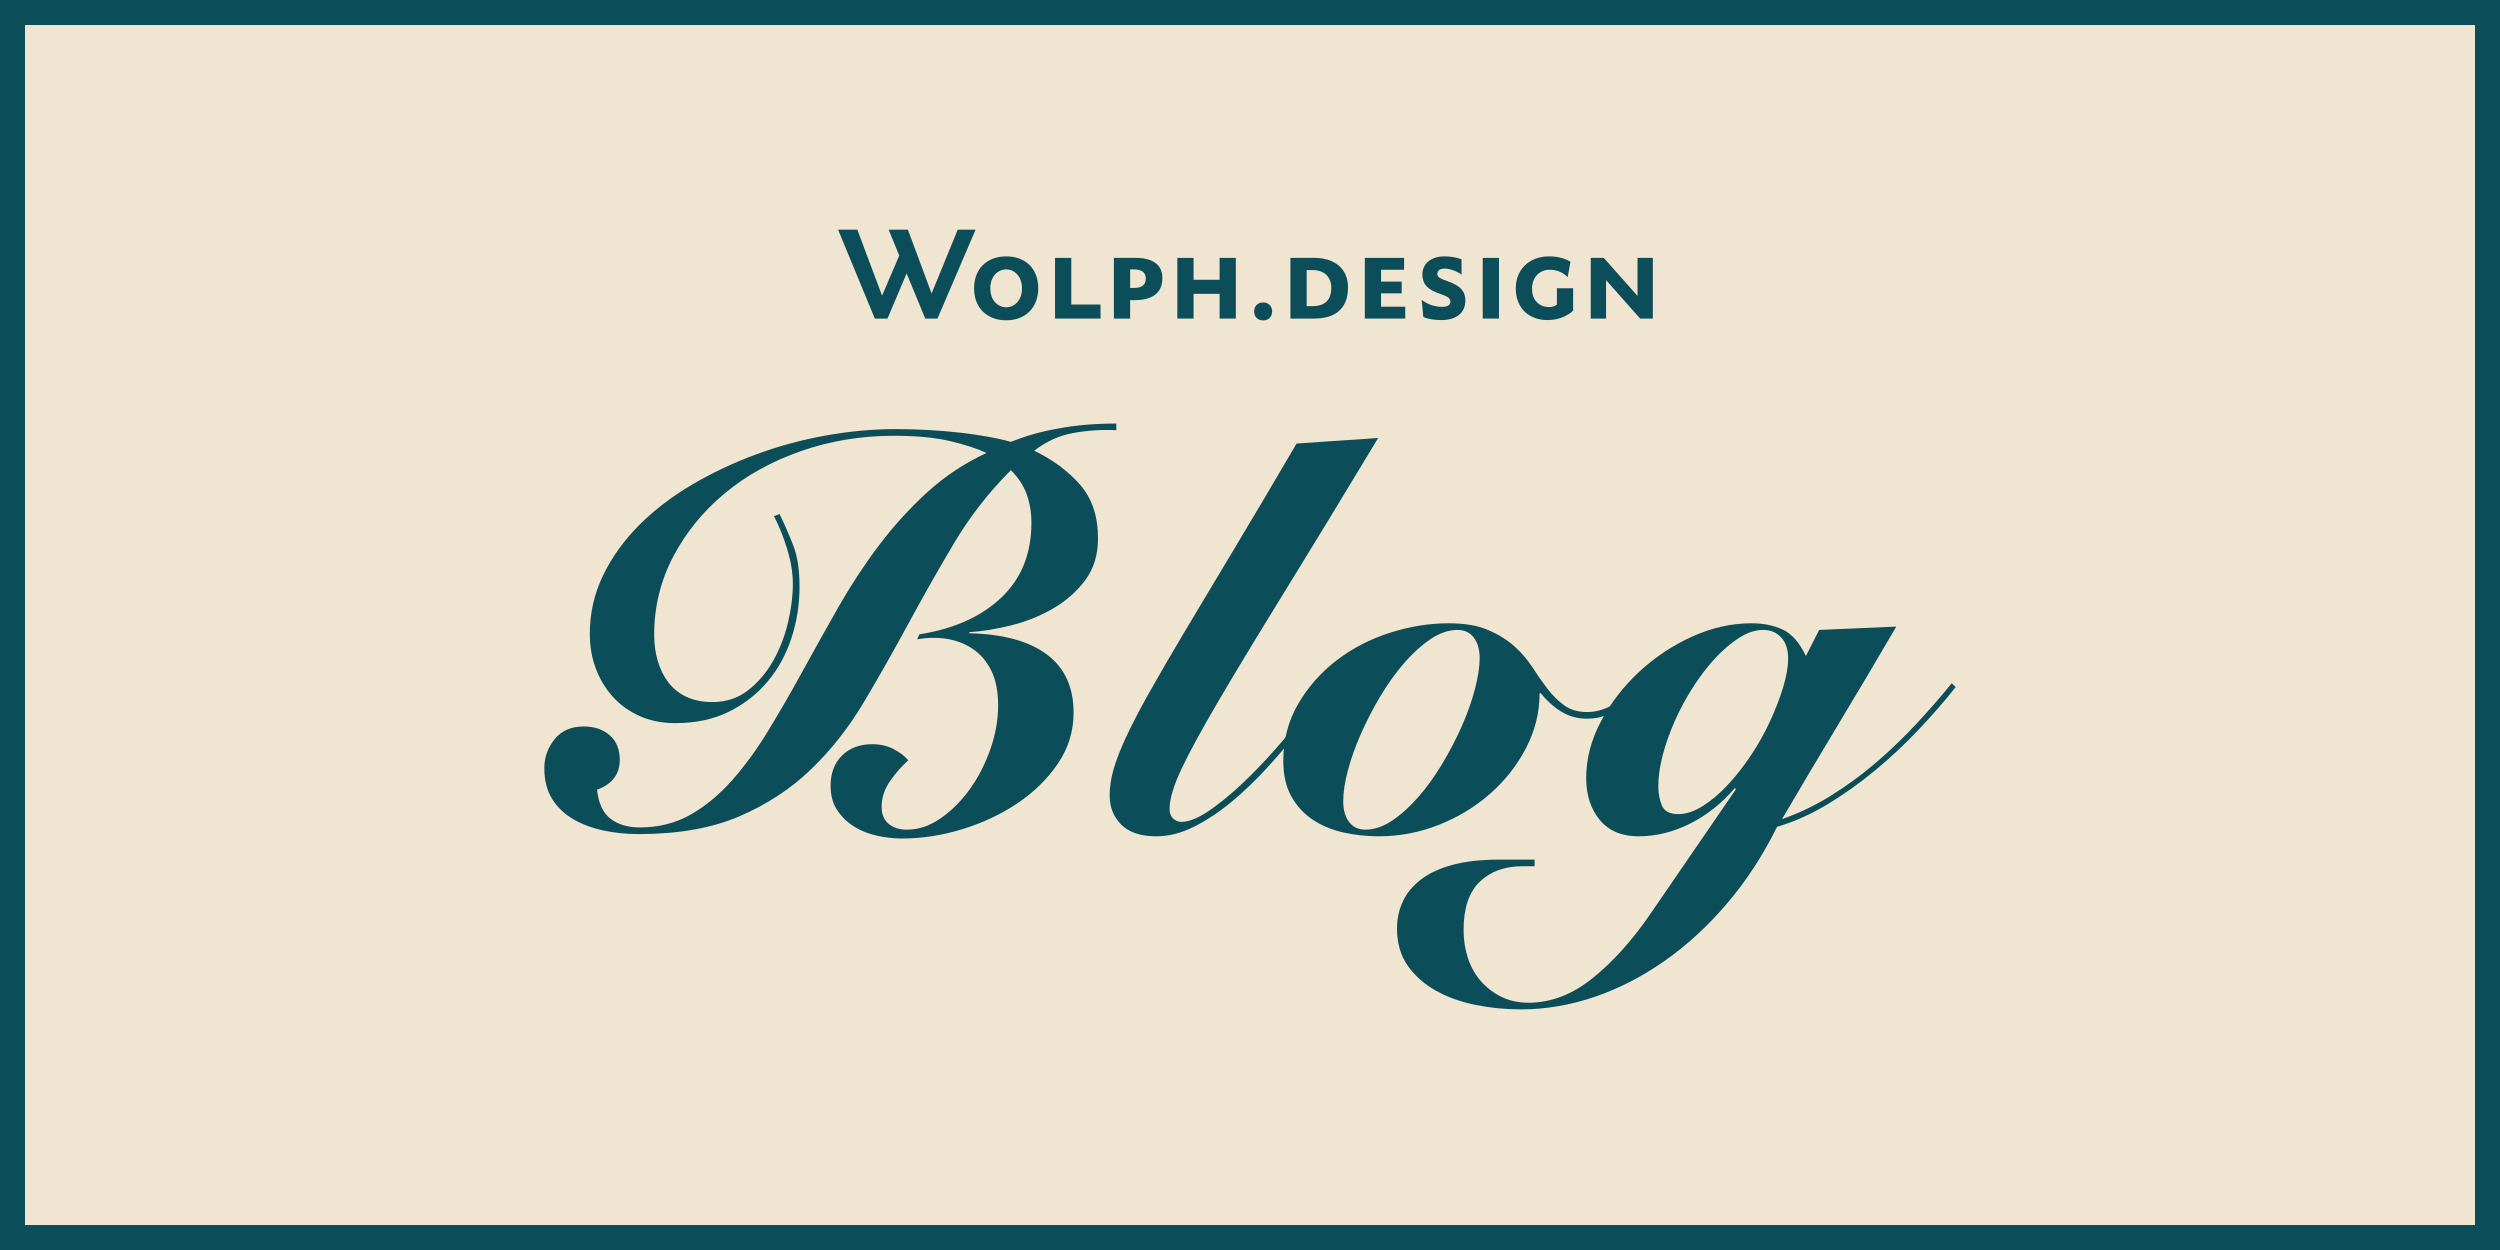
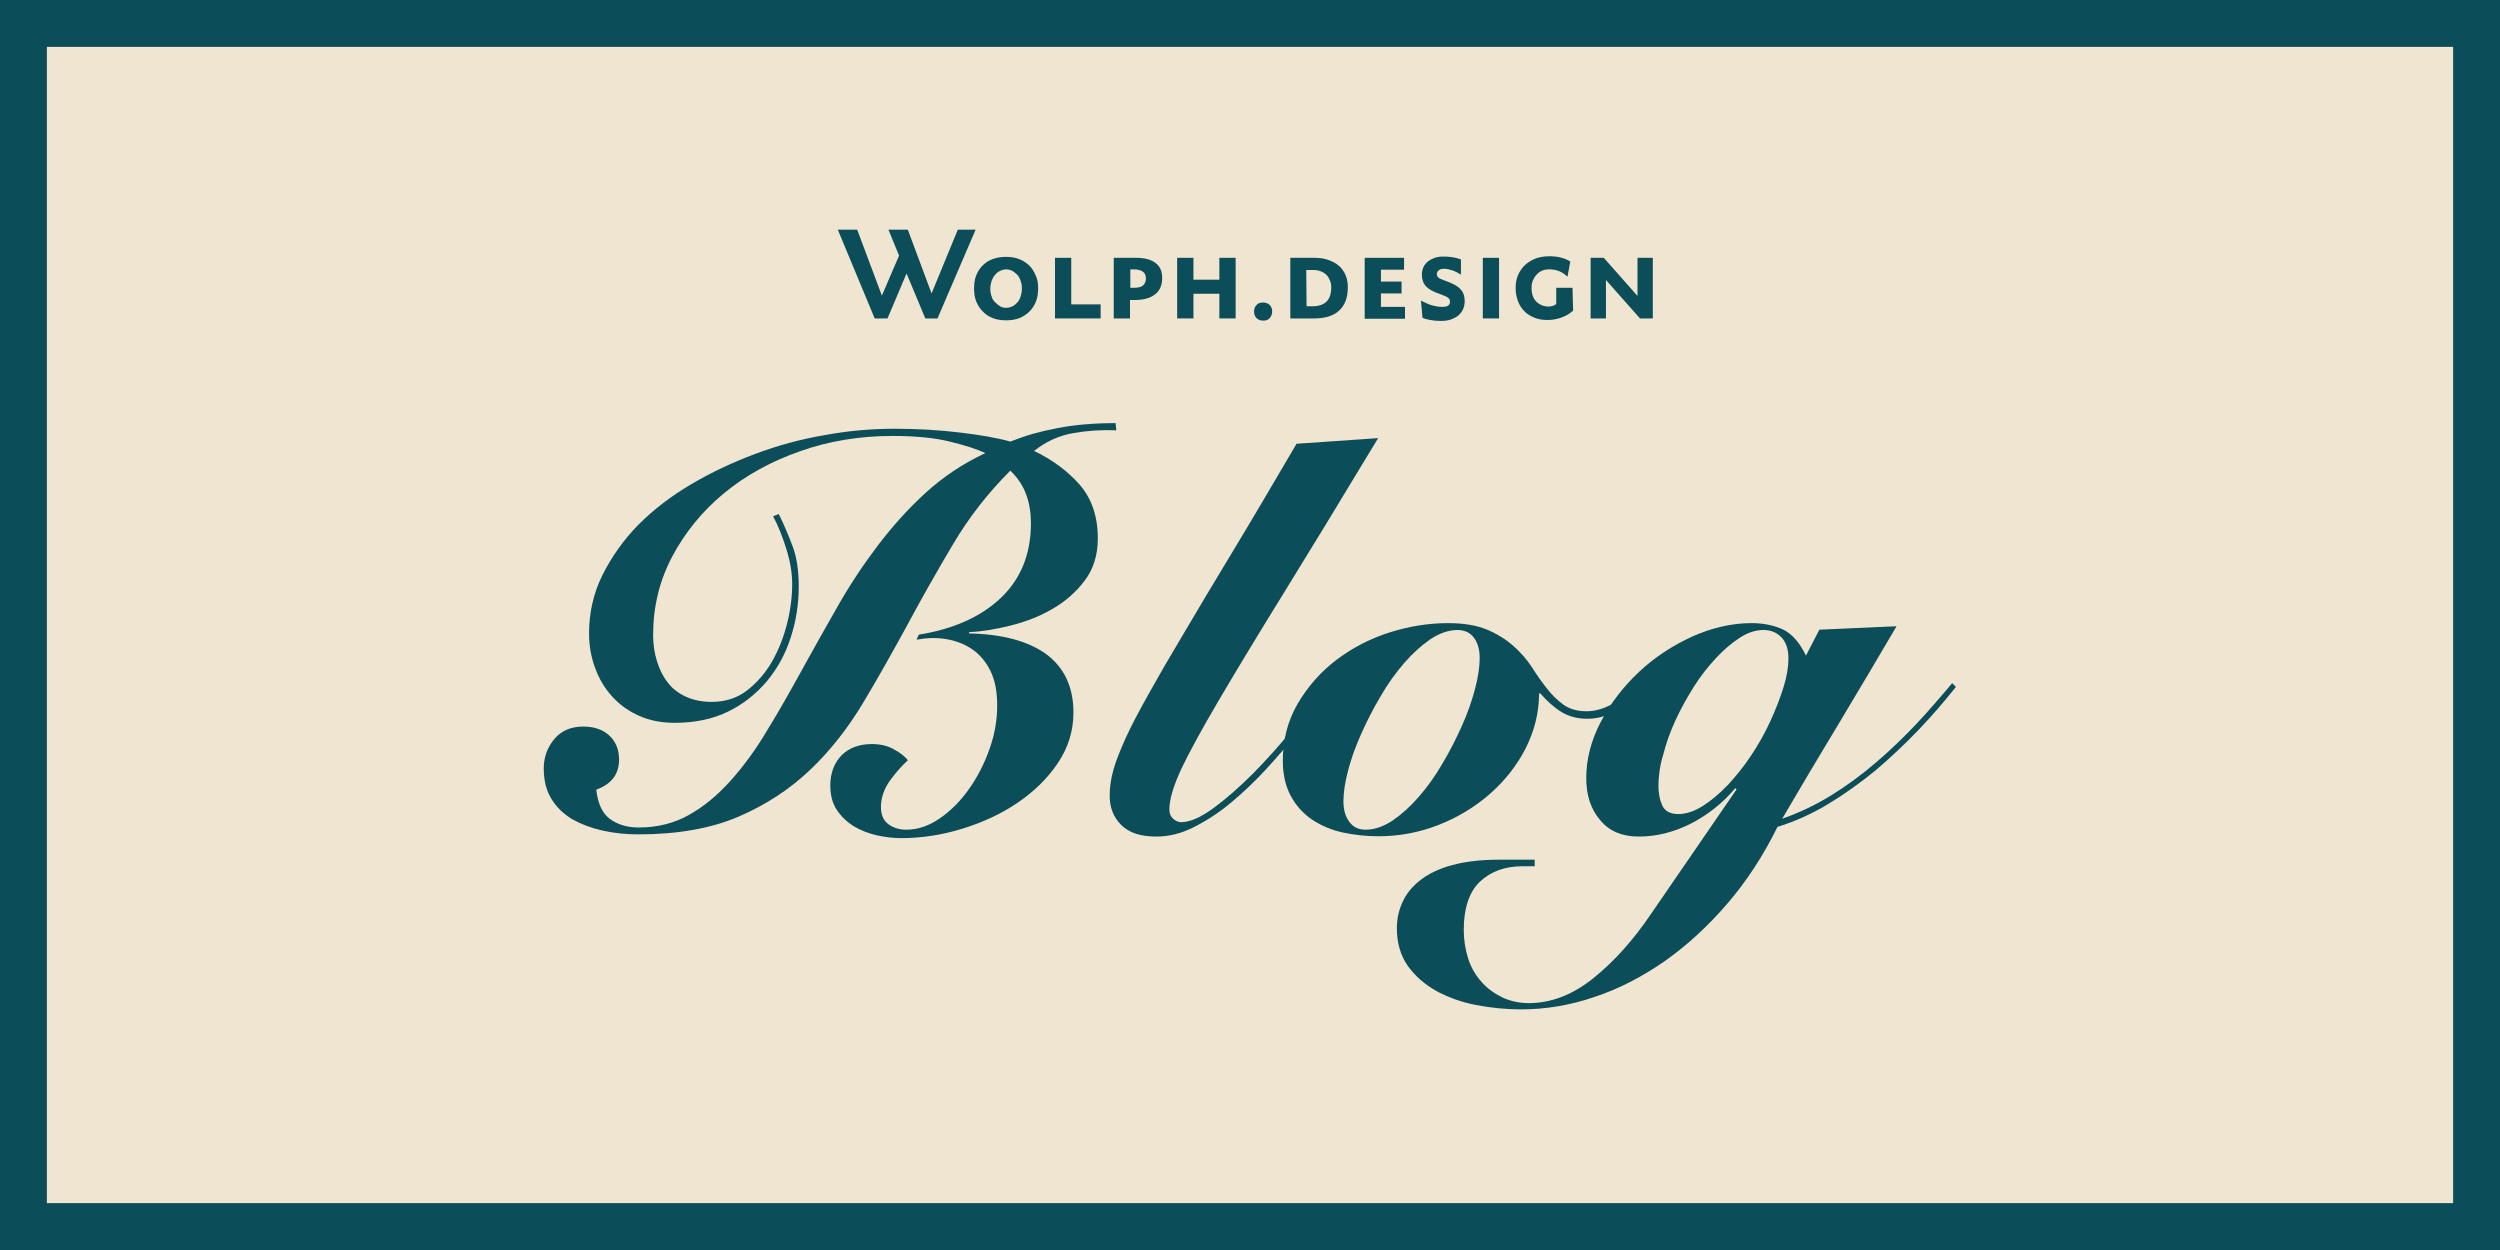
- <svg xmlns="http://www.w3.org/2000/svg" version="1.1" id="レイヤー_1" x="0px" y="0px" viewBox="0 0 800 400" enable-background="new 0 0 800 400" xml:space="preserve">
-   <rect fill="#F0E5D1" width="800" height="400" />
+ <svg xmlns="http://www.w3.org/2000/svg" version="1.1" id="レイヤー_1" x="0px" y="0px" viewBox="0 0 800 400" style="enable-background:new 0 0 800 400;" xml:space="preserve">
+   <style type="text/css">
+ 	.st0{fill:#F0E5D1;}
+ 	.st1{fill:#0B4D58;}
+ </style>
+   <rect y="0" class="st0" width="800" height="400" />
  <g>
-     <path fill="#0B4D58" d="M792,8v384H8V8H792 M800,0H0v400h800V0L800,0z" />
+     <path class="st1" d="M785,15v370H15V15H785 M800,0H0v400h800V0L800,0z" />
  </g>
  <g>
-     <path fill="#0B4D58" d="M290.114,87.499l-6.117,14.445h-4.053L268.188,73.495h6.154l7.923,21.116l5.491-12.824   l-3.39-8.291h6.154l7.591,20.416l8.365-20.416h5.712l-12.198,28.449h-3.906L290.114,87.499z" />
-     <path fill="#0B4D58" d="M332.234,92.252c0,1.548-0.246,2.948-0.737,4.201c-0.492,1.253-1.179,2.328-2.063,3.225   c-0.885,0.897-1.96,1.591-3.225,2.082c-1.266,0.491-2.671,0.737-4.219,0.737c-1.573,0-2.991-0.246-4.256-0.737   c-1.266-0.491-2.346-1.185-3.243-2.082c-0.897-0.896-1.585-1.972-2.064-3.225c-0.479-1.253-0.718-2.653-0.718-4.201   c0-1.547,0.245-2.954,0.737-4.219c0.491-1.265,1.185-2.34,2.082-3.224c0.896-0.885,1.978-1.566,3.243-2.045   c1.265-0.479,2.671-0.719,4.219-0.719s2.954,0.24,4.219,0.719c1.265,0.479,2.346,1.161,3.243,2.045   c0.896,0.884,1.585,1.959,2.064,3.224C331.995,89.298,332.234,90.705,332.234,92.252z M327.039,92.252   c0-0.884-0.123-1.695-0.369-2.432c-0.246-0.737-0.596-1.369-1.05-1.897c-0.455-0.528-0.989-0.945-1.603-1.253   c-0.615-0.307-1.29-0.461-2.027-0.461c-0.737,0-1.419,0.154-2.045,0.461c-0.626,0.308-1.167,0.725-1.621,1.253   c-0.455,0.528-0.805,1.161-1.05,1.897c-0.246,0.737-0.369,1.548-0.369,2.432c0,0.885,0.123,1.702,0.369,2.451   c0.245,0.75,0.595,1.388,1.05,1.917c0.454,0.528,0.995,0.946,1.621,1.253s1.308,0.46,2.045,0.46   c0.737,0,1.412-0.153,2.027-0.46c0.614-0.307,1.148-0.725,1.603-1.253c0.454-0.528,0.804-1.167,1.05-1.917   C326.916,93.954,327.039,93.137,327.039,92.252z" />
-     <path fill="#0B4D58" d="M337.614,82.524h5.196v14.924h9.36v4.496h-14.556V82.524z" />
-     <path fill="#0B4D58" d="M356.444,101.944V82.524h7.075c2.653,0,4.723,0.54,6.21,1.621   c1.486,1.081,2.229,2.69,2.229,4.828c0,2.383-0.768,4.158-2.303,5.325c-1.536,1.167-3.716,1.75-6.541,1.75   h-1.474v5.896H356.444z M361.64,92.142h1.29c1.203,0,2.124-0.245,2.764-0.737c0.639-0.491,0.958-1.253,0.958-2.285   c0-1.94-1.29-2.912-3.869-2.912h-1.143V92.142z" />
-     <path fill="#0B4D58" d="M376.748,101.944V82.524h5.196v7.002h8.328v-7.002h5.196v19.42h-5.196V94.021h-8.328v7.923   H376.748z" />
-     <path fill="#0B4D58" d="M404.202,96.785c0.859,0,1.554,0.265,2.082,0.792c0.528,0.528,0.792,1.222,0.792,2.082   c0,0.835-0.258,1.523-0.773,2.063s-1.204,0.811-2.063,0.811c-0.885,0-1.591-0.265-2.119-0.792   s-0.792-1.222-0.792-2.082c0-0.86,0.264-1.554,0.792-2.082C402.648,97.049,403.342,96.785,404.202,96.785z" />
-     <path fill="#0B4D58" d="M412.935,101.944V82.524h7.628c1.744,0,3.292,0.233,4.644,0.7   c1.351,0.467,2.481,1.112,3.391,1.935c0.908,0.823,1.597,1.812,2.063,2.966c0.466,1.155,0.7,2.42,0.7,3.795   c0,3.292-0.922,5.786-2.764,7.481c-1.843,1.695-4.546,2.542-8.107,2.542H412.935z M418.132,97.964h1.879   c1.966,0,3.458-0.485,4.478-1.456c1.02-0.97,1.529-2.462,1.529-4.477c0-0.786-0.129-1.523-0.387-2.211   c-0.258-0.687-0.633-1.283-1.124-1.787c-0.492-0.503-1.112-0.896-1.861-1.179c-0.749-0.282-1.603-0.424-2.561-0.424   h-1.953V97.964z" />
-     <path fill="#0B4D58" d="M441.937,90.115h6.597v3.759h-6.597v4.275h7.738v3.795h-12.934V82.524h12.565v3.795h-7.37   V90.115z" />
-     <path fill="#0B4D58" d="M458.223,97.688c1.081,0.332,2.162,0.498,3.243,0.498c0.934,0,1.608-0.147,2.027-0.442   c0.417-0.294,0.626-0.712,0.626-1.253c0-0.516-0.233-0.945-0.7-1.29c-0.467-0.344-1.29-0.724-2.469-1.142   c-2.089-0.688-3.574-1.511-4.459-2.469s-1.327-2.211-1.327-3.759c0-0.835,0.16-1.609,0.479-2.321   s0.786-1.327,1.4-1.843c0.613-0.516,1.351-0.915,2.211-1.198c0.859-0.282,1.83-0.424,2.911-0.424   c2.039,0,3.882,0.308,5.527,0.921v4.901c-0.934-0.639-1.879-1.118-2.837-1.438   c-0.958-0.319-1.794-0.479-2.506-0.479c-0.86,0-1.475,0.16-1.843,0.479c-0.368,0.32-0.553,0.7-0.553,1.143   c0,0.246,0.043,0.467,0.129,0.663c0.086,0.197,0.245,0.387,0.479,0.571c0.232,0.184,0.553,0.363,0.958,0.534   c0.405,0.172,0.915,0.369,1.529,0.59c1.08,0.369,1.995,0.762,2.745,1.179c0.749,0.418,1.351,0.878,1.806,1.382   c0.454,0.504,0.786,1.057,0.995,1.658c0.208,0.603,0.314,1.272,0.314,2.008c0,1.057-0.191,1.978-0.571,2.764   c-0.382,0.787-0.909,1.438-1.585,1.953c-0.676,0.516-1.486,0.903-2.432,1.161   c-0.946,0.258-1.972,0.387-3.077,0.387c-1.155,0-2.242-0.086-3.262-0.258c-1.02-0.172-1.86-0.417-2.524-0.737   l-0.516-5.454C456.049,96.785,457.142,97.356,458.223,97.688z" />
-     <path fill="#0B4D58" d="M474.475,101.944V82.524h5.195v19.42H474.475z" />
-     <path fill="#0B4D58" d="M503.401,99.438c-1.057,0.958-2.291,1.695-3.703,2.211c-1.413,0.516-2.905,0.774-4.478,0.774   c-1.474,0-2.831-0.228-4.071-0.682c-1.241-0.454-2.316-1.118-3.225-1.99c-0.909-0.872-1.616-1.935-2.119-3.188   c-0.504-1.253-0.756-2.677-0.756-4.274c0-1.449,0.24-2.794,0.719-4.035c0.479-1.24,1.18-2.322,2.101-3.243   c0.921-0.921,2.045-1.645,3.372-2.174c1.326-0.528,2.824-0.792,4.495-0.792c1.327,0,2.567,0.147,3.723,0.442   c1.154,0.295,2.186,0.725,3.095,1.29l-0.884,4.828h-0.11c-0.713-0.712-1.542-1.272-2.488-1.677   c-0.945-0.405-2.008-0.608-3.188-0.608c-0.835,0-1.597,0.147-2.284,0.442c-0.689,0.294-1.284,0.712-1.787,1.252   c-0.504,0.541-0.891,1.18-1.161,1.917s-0.405,1.548-0.405,2.432c0,1.842,0.51,3.286,1.529,4.33   c1.02,1.044,2.364,1.566,4.035,1.566c0.934,0,1.731-0.258,2.396-0.774V92.252h5.195V99.438z" />
-     <path fill="#0B4D58" d="M513.204,82.524l10.797,12.16V82.524h4.901v19.42h-4.054l-10.908-12.308v12.308H509.04   V82.524H513.204z" />
+     <path class="st1" d="M290.1,87.5l-6.1,14.4h-4.1l-11.8-28.4h6.2l7.9,21.1l5.5-12.8l-3.4-8.3h6.2l7.6,20.4l8.4-20.4h5.7L300,101.9   h-3.9L290.1,87.5z" />
+     <path class="st1" d="M332.2,92.3c0,1.5-0.2,2.9-0.7,4.2c-0.5,1.3-1.2,2.3-2.1,3.2c-0.9,0.9-2,1.6-3.2,2.1c-1.3,0.5-2.7,0.7-4.2,0.7   c-1.6,0-3-0.2-4.3-0.7c-1.3-0.5-2.3-1.2-3.2-2.1c-0.9-0.9-1.6-2-2.1-3.2c-0.5-1.3-0.7-2.7-0.7-4.2c0-1.5,0.2-3,0.7-4.2   c0.5-1.3,1.2-2.3,2.1-3.2c0.9-0.9,2-1.6,3.2-2c1.3-0.5,2.7-0.7,4.2-0.7s3,0.2,4.2,0.7c1.3,0.5,2.3,1.2,3.2,2c0.9,0.9,1.6,2,2.1,3.2   C332,89.3,332.2,90.7,332.2,92.3z M327,92.3c0-0.9-0.1-1.7-0.4-2.4c-0.2-0.7-0.6-1.4-1-1.9c-0.5-0.5-1-0.9-1.6-1.3   c-0.6-0.3-1.3-0.5-2-0.5c-0.7,0-1.4,0.2-2,0.5c-0.6,0.3-1.2,0.7-1.6,1.3c-0.5,0.5-0.8,1.2-1.1,1.9c-0.2,0.7-0.4,1.5-0.4,2.4   c0,0.9,0.1,1.7,0.4,2.5c0.2,0.8,0.6,1.4,1.1,1.9c0.5,0.5,1,0.9,1.6,1.3s1.3,0.5,2,0.5c0.7,0,1.4-0.2,2-0.5c0.6-0.3,1.1-0.7,1.6-1.3   c0.5-0.5,0.8-1.2,1-1.9C326.9,94,327,93.1,327,92.3z" />
+     <path class="st1" d="M337.6,82.5h5.2v14.9h9.4v4.5h-14.6V82.5z" />
+     <path class="st1" d="M356.4,101.9V82.5h7.1c2.7,0,4.7,0.5,6.2,1.6c1.5,1.1,2.2,2.7,2.2,4.8c0,2.4-0.8,4.2-2.3,5.3   c-1.5,1.2-3.7,1.8-6.5,1.8h-1.5v5.9H356.4z M361.6,92.1h1.3c1.2,0,2.1-0.2,2.8-0.7c0.6-0.5,1-1.3,1-2.3c0-1.9-1.3-2.9-3.9-2.9h-1.1   V92.1z" />
+     <path class="st1" d="M376.7,101.9V82.5h5.2v7h8.3v-7h5.2v19.4h-5.2V94h-8.3v7.9L376.7,101.9L376.7,101.9z" />
+     <path class="st1" d="M404.2,96.8c0.9,0,1.6,0.3,2.1,0.8c0.5,0.5,0.8,1.2,0.8,2.1c0,0.8-0.3,1.5-0.8,2.1s-1.2,0.8-2.1,0.8   c-0.9,0-1.6-0.3-2.1-0.8s-0.8-1.2-0.8-2.1c0-0.9,0.3-1.6,0.8-2.1C402.6,97,403.3,96.8,404.2,96.8z" />
+     <path class="st1" d="M412.9,101.9V82.5h7.6c1.7,0,3.3,0.2,4.6,0.7c1.4,0.5,2.5,1.1,3.4,1.9c0.9,0.8,1.6,1.8,2.1,3   c0.5,1.2,0.7,2.4,0.7,3.8c0,3.3-0.9,5.8-2.8,7.5c-1.8,1.7-4.5,2.5-8.1,2.5L412.9,101.9L412.9,101.9z M418.1,98h1.9   c2,0,3.5-0.5,4.5-1.5c1-1,1.5-2.5,1.5-4.5c0-0.8-0.1-1.5-0.4-2.2c-0.3-0.7-0.6-1.3-1.1-1.8c-0.5-0.5-1.1-0.9-1.9-1.2   c-0.7-0.3-1.6-0.4-2.6-0.4h-2L418.1,98L418.1,98z" />
+     <path class="st1" d="M441.9,90.1h6.6v3.8h-6.6v4.3h7.7v3.8h-12.9V82.5h12.6v3.8h-7.4L441.9,90.1L441.9,90.1z" />
+     <path class="st1" d="M458.2,97.7c1.1,0.3,2.2,0.5,3.2,0.5c0.9,0,1.6-0.1,2-0.4c0.4-0.3,0.6-0.7,0.6-1.3c0-0.5-0.2-0.9-0.7-1.3   c-0.5-0.3-1.3-0.7-2.5-1.1c-2.1-0.7-3.6-1.5-4.5-2.5s-1.3-2.2-1.3-3.8c0-0.8,0.2-1.6,0.5-2.3s0.8-1.3,1.4-1.8   c0.6-0.5,1.4-0.9,2.2-1.2c0.9-0.3,1.8-0.4,2.9-0.4c2,0,3.9,0.3,5.5,0.9v4.9c-0.9-0.6-1.9-1.1-2.8-1.4c-1-0.3-1.8-0.5-2.5-0.5   c-0.9,0-1.5,0.2-1.8,0.5c-0.4,0.3-0.6,0.7-0.6,1.1c0,0.2,0,0.5,0.1,0.7c0.1,0.2,0.2,0.4,0.5,0.6c0.2,0.2,0.6,0.4,1,0.5   c0.4,0.2,0.9,0.4,1.5,0.6c1.1,0.4,2,0.8,2.7,1.2c0.7,0.4,1.4,0.9,1.8,1.4c0.5,0.5,0.8,1.1,1,1.7c0.2,0.6,0.3,1.3,0.3,2   c0,1.1-0.2,2-0.6,2.8c-0.4,0.8-0.9,1.4-1.6,2c-0.7,0.5-1.5,0.9-2.4,1.2c-0.9,0.3-2,0.4-3.1,0.4c-1.2,0-2.2-0.1-3.3-0.3   c-1-0.2-1.9-0.4-2.5-0.7l-0.5-5.5C456,96.8,457.1,97.4,458.2,97.7z" />
+     <path class="st1" d="M474.5,101.9V82.5h5.2v19.4H474.5z" />
+     <path class="st1" d="M503.4,99.4c-1.1,1-2.3,1.7-3.7,2.2c-1.4,0.5-2.9,0.8-4.5,0.8c-1.5,0-2.8-0.2-4.1-0.7c-1.2-0.5-2.3-1.1-3.2-2   c-0.9-0.9-1.6-1.9-2.1-3.2c-0.5-1.3-0.8-2.7-0.8-4.3c0-1.4,0.2-2.8,0.7-4c0.5-1.2,1.2-2.3,2.1-3.2c0.9-0.9,2-1.6,3.4-2.2   c1.3-0.5,2.8-0.8,4.5-0.8c1.3,0,2.6,0.1,3.7,0.4c1.2,0.3,2.2,0.7,3.1,1.3l-0.9,4.8h-0.1c-0.7-0.7-1.5-1.3-2.5-1.7   c-0.9-0.4-2-0.6-3.2-0.6c-0.8,0-1.6,0.1-2.3,0.4c-0.7,0.3-1.3,0.7-1.8,1.3c-0.5,0.5-0.9,1.2-1.2,1.9s-0.4,1.5-0.4,2.4   c0,1.8,0.5,3.3,1.5,4.3c1,1,2.4,1.6,4,1.6c0.9,0,1.7-0.3,2.4-0.8v-5.2h5.2L503.4,99.4L503.4,99.4z" />
+     <path class="st1" d="M513.2,82.5L524,94.7V82.5h4.9v19.4h-4.1l-10.9-12.3v12.3H509V82.5H513.2z" />
  </g>
  <g>
-     <path fill="#0B4D58" d="M357.218,137.668c-4.616-0.236-9.204,0.061-13.759,0.888   c-4.557,0.83-8.729,2.724-12.516,5.681c5.917,2.84,10.799,6.452,14.646,10.829   c3.845,4.38,5.769,10.119,5.769,17.22c0,5.326-1.393,9.825-4.172,13.492c-2.782,3.669-6.244,6.688-10.386,9.054   c-4.144,2.369-8.609,4.144-13.403,5.326c-4.793,1.185-9.203,1.895-13.226,2.131v0.355   c10.769,0.238,19.023,2.485,24.766,6.745c5.738,4.261,8.609,10.475,8.609,18.641   c0,5.919-1.658,11.334-4.971,16.243c-3.314,4.913-7.606,9.144-12.87,12.693   c-5.268,3.551-11.157,6.333-17.664,8.344c-6.511,2.012-13.021,3.019-19.528,3.019   c-2.485,0-5.09-0.297-7.811-0.888c-2.725-0.594-5.179-1.57-7.367-2.93c-2.191-1.359-3.995-3.106-5.415-5.237   c-1.42-2.13-2.13-4.731-2.13-7.811c0-4.022,1.212-7.248,3.639-9.676c2.425-2.424,5.65-3.639,9.676-3.639   c2.602,0,4.909,0.532,6.923,1.598c2.012,1.065,3.551,2.25,4.616,3.551c-2.014,1.775-3.937,3.966-5.769,6.568   c-1.837,2.604-2.752,5.387-2.752,8.344c0,2.368,0.738,4.172,2.219,5.414c1.478,1.243,3.462,1.864,5.947,1.864   c3.667,0,7.248-1.212,10.74-3.64c3.49-2.424,6.597-5.53,9.32-9.319c2.722-3.787,4.91-8.047,6.568-12.782   c1.656-4.732,2.485-9.409,2.485-14.024c0-4.497-0.74-8.225-2.219-11.185c-1.481-2.957-3.462-5.265-5.947-6.923   c-2.485-1.656-5.268-2.722-8.344-3.196c-3.079-0.472-6.213-0.413-9.409,0.178l0.711-1.598   c11.123-1.775,19.883-5.709,26.273-11.806c6.391-6.094,9.586-14.053,9.586-23.877c0-3.312-0.505-6.36-1.509-9.143   c-1.007-2.779-2.693-5.354-5.06-7.723c-7.101,7.101-13.197,14.943-18.285,23.523   c-5.09,8.582-9.972,17.192-14.646,25.83c-4.677,8.641-9.409,16.985-14.202,25.032   c-4.793,8.05-10.416,15.179-16.865,21.392c-6.452,6.214-14.085,11.215-22.9,15.001   c-8.818,3.789-19.559,5.681-32.222,5.681c-3.905,0-7.664-0.386-11.273-1.153c-3.611-0.769-6.835-1.98-9.675-3.64   c-2.841-1.656-5.091-3.816-6.746-6.479c-1.659-2.663-2.485-5.947-2.485-9.852c0-3.432,1.093-6.508,3.284-9.231   c2.188-2.722,5.295-4.083,9.32-4.083c3.431,0,6.213,0.948,8.344,2.84c2.13,1.895,3.195,4.499,3.195,7.811   c0,4.615-2.428,7.811-7.279,9.586c0.472,4.38,1.923,7.487,4.35,9.32c2.425,1.837,5.531,2.752,9.32,2.752   c6.036,0,11.45-1.359,16.243-4.083c4.794-2.722,9.231-6.392,13.315-11.007c4.084-4.615,7.959-9.941,11.629-15.977   c3.667-6.036,7.336-12.396,11.006-19.084c3.667-6.685,7.456-13.461,11.362-20.327   c3.905-6.862,8.193-13.403,12.87-19.617c4.674-6.213,9.822-11.894,15.445-17.043   c5.619-5.148,11.982-9.378,19.084-12.693c-2.725-1.301-6.511-2.544-11.362-3.728   c-4.854-1.182-10.948-1.775-18.285-1.775c-10.415,0-20.299,1.628-29.646,4.882   c-9.351,3.256-17.486,7.753-24.41,13.492c-6.923,5.742-12.427,12.488-16.51,20.238   c-4.083,7.753-6.125,16.127-6.125,25.121c0,2.96,0.383,5.742,1.154,8.344c0.769,2.604,1.892,4.882,3.373,6.835   c1.478,1.952,3.4,3.492,5.769,4.615c2.366,1.126,5.148,1.687,8.344,1.687c4.377,0,8.166-1.242,11.361-3.728   c3.196-2.485,5.858-5.593,7.989-9.32c2.13-3.728,3.728-7.811,4.793-12.25c1.065-4.438,1.598-8.61,1.598-12.516   c0-3.431-0.594-7.101-1.775-11.007c-1.185-3.905-2.604-7.456-4.261-10.651l1.775-0.71   c1.656,3.434,3.135,6.835,4.439,10.207c1.301,3.373,1.953,7.723,1.953,13.048c0,5.681-0.86,11.156-2.574,16.422   c-1.718,5.268-4.261,9.913-7.634,13.935c-3.373,4.024-7.518,7.251-12.427,9.675   c-4.913,2.428-10.624,3.64-17.132,3.64c-4.144,0-7.899-0.738-11.273-2.219c-3.373-1.478-6.244-3.521-8.61-6.125   c-2.368-2.602-4.202-5.62-5.503-9.054c-1.304-3.432-1.953-7.159-1.953-11.185c0-6.627,1.42-12.871,4.261-18.729   s6.685-11.212,11.539-16.066c4.852-4.852,10.502-9.17,16.954-12.96c6.449-3.786,13.284-7.012,20.504-9.675   c7.218-2.663,14.646-4.674,22.279-6.036c7.634-1.359,15.001-2.042,22.102-2.042c7.337,0,14.318,0.386,20.948,1.154   c6.626,0.771,12.011,1.748,16.154,2.929c2.366-0.946,4.794-1.775,7.279-2.485s5.087-1.301,7.811-1.775   c5.561-1.065,11.775-1.598,18.641-1.598V137.668z" />
-     <path fill="#0B4D58" d="M441.009,140.153c-11.836,19.647-21.953,36.276-30.355,49.885   c-8.405,13.612-15.298,25.004-20.682,34.175c-5.388,9.173-9.351,16.451-11.895,21.835   c-2.547,5.387-3.817,9.676-3.817,12.871c0,1.304,0.383,2.308,1.154,3.018c0.769,0.71,1.626,1.065,2.574,1.065   c2.721,0,6.152-1.509,10.297-4.527c4.141-3.018,8.432-6.773,12.87-11.273c4.439-4.496,8.727-9.32,12.871-14.469   c4.141-5.147,7.572-9.852,10.297-14.113l1.42,0.71c-0.83,1.185-2.191,3.196-4.084,6.036   c-1.895,2.841-4.26,6.066-7.101,9.676c-2.841,3.611-6.008,7.309-9.498,11.095   c-3.492,3.789-7.162,7.279-11.006,10.475c-3.848,3.195-7.811,5.83-11.895,7.899s-8.139,3.106-12.16,3.106   c-4.971,0-8.699-1.242-11.185-3.728s-3.728-5.62-3.728-9.409c0-2.602,0.417-5.354,1.243-8.255   c0.826-2.898,2.158-6.33,3.994-10.296c1.834-3.964,4.261-8.639,7.278-14.025   c3.019-5.384,6.746-11.805,11.185-19.261c4.439-7.457,9.645-16.156,15.622-26.097   c5.975-9.941,12.81-21.481,20.505-34.618L441.009,140.153z" />
-     <path fill="#0B4D58" d="M526.223,219.863c-0.475,0.475-1.243,1.273-2.308,2.397c-1.065,1.126-2.397,2.25-3.995,3.373   c-1.598,1.126-3.403,2.13-5.414,3.018c-2.014,0.888-4.202,1.332-6.568,1.332c-3.079,0-5.831-0.738-8.255-2.22   c-2.428-1.478-4.646-3.462-6.657-5.947h-0.355c0,6.155-1.45,12.014-4.35,17.575   c-2.901,5.564-6.746,10.446-11.539,14.646c-4.793,4.202-10.269,7.517-16.421,9.941   c-6.155,2.424-12.546,3.639-19.173,3.639c-3.905,0-7.694-0.416-11.361-1.242c-3.67-0.829-6.924-2.188-9.765-4.083   c-2.84-1.892-5.12-4.377-6.834-7.456c-1.717-3.076-2.574-6.862-2.574-11.362c0-6.745,1.598-12.84,4.793-18.285   c3.195-5.441,7.306-10.088,12.338-13.935c5.029-3.845,10.71-6.773,17.043-8.787   c6.329-2.012,12.573-3.019,18.729-3.019c5.087,0,9.29,0.71,12.604,2.131c3.312,1.42,6.125,3.168,8.433,5.236   c2.308,2.072,4.261,4.35,5.858,6.835s3.195,4.766,4.793,6.835c1.598,2.072,3.373,3.816,5.326,5.237   c1.952,1.42,4.407,2.13,7.367,2.13c2.721,0,5.53-0.799,8.433-2.397c2.898-1.598,5.708-3.934,8.432-7.012   L526.223,219.863z M466.397,201.578c-2.841,0-5.712,0.977-8.61,2.929c-2.901,1.953-5.711,4.499-8.433,7.634   c-2.724,3.138-5.268,6.688-7.634,10.651c-2.368,3.967-4.438,7.961-6.213,11.983   c-1.775,4.024-3.168,7.931-4.172,11.717c-1.007,3.789-1.509,7.101-1.509,9.941c0,2.724,0.621,4.912,1.863,6.568   c1.243,1.659,2.987,2.485,5.237,2.485c2.841,0,5.709-0.977,8.61-2.929c2.898-1.953,5.708-4.497,8.433-7.634   c2.721-3.135,5.265-6.686,7.633-10.652c2.366-3.963,4.439-7.958,6.214-11.982c1.775-4.022,3.165-7.958,4.172-11.806   c1.004-3.845,1.509-7.129,1.509-9.852c0-2.722-0.621-4.91-1.864-6.568   C470.391,202.407,468.643,201.578,466.397,201.578z" />
-     <path fill="#0B4D58" d="M507.58,248.977c0-6.152,1.57-12.188,4.704-18.107c3.135-5.917,7.218-11.212,12.25-15.889   c5.028-4.674,10.679-8.433,16.953-11.273c6.271-2.84,12.604-4.261,18.995-4.261c3.787,0,7.129,0.682,10.03,2.042   c2.899,1.362,5.354,4.172,7.368,8.433l4.26-8.344l24.677-1.066c-6.155,10.536-12.28,20.86-18.374,30.979   c-6.097,10.119-12.161,20.326-18.196,30.623c5.442-1.892,10.679-4.407,15.711-7.545   c5.029-3.135,9.791-6.627,14.291-10.474c4.496-3.845,8.787-7.958,12.87-12.338   c4.083-4.378,7.9-8.758,11.45-13.138l1.243,1.243c-3.551,4.499-7.518,9.054-11.895,13.669   c-4.38,4.616-8.995,8.938-13.847,12.96c-4.854,4.024-9.914,7.634-15.179,10.829   c-5.268,3.195-10.682,5.622-16.243,7.278c-4.5,9.112-9.825,17.278-15.977,24.499   c-6.155,7.217-12.812,13.342-19.972,18.374c-7.162,5.028-14.646,8.876-22.457,11.539   c-7.811,2.663-15.681,3.994-23.611,3.994c-4.852,0-9.645-0.475-14.38-1.42   c-4.731-0.949-8.965-2.458-12.692-4.527c-3.728-2.072-6.746-4.735-9.054-7.988   c-2.309-3.257-3.462-7.251-3.462-11.983c0-3.079,0.621-5.947,1.863-8.61c1.243-2.662,3.168-5.001,5.771-7.012   c2.604-2.014,5.978-3.581,10.118-4.705c4.144-1.126,9.115-1.687,14.912-1.687h11.362v2.131h-3.905   c-5.682,0-10.236,1.656-13.67,4.971c-3.432,3.312-5.148,8.46-5.148,15.444c0,3.196,0.475,6.214,1.42,9.055   c0.949,2.84,2.339,5.295,4.172,7.367c1.837,2.069,4.025,3.728,6.569,4.971c2.546,1.242,5.414,1.863,8.609,1.863   c7.221,0,14.113-2.662,20.682-7.988s12.752-12.249,18.552-20.77l27.161-39.588l-0.354-0.355   c-4.144,4.854-8.907,8.641-14.291,11.361c-5.387,2.722-10.918,4.083-16.599,4.083c-5.326,0-9.44-1.747-12.338-5.236   C509.031,258.891,507.58,254.423,507.58,248.977z M530.658,251.641c0,2.249,0.383,4.291,1.154,6.124   c0.769,1.837,2.513,2.752,5.237,2.752c2.485,0,5.087-0.857,7.811-2.574c2.722-1.714,5.384-3.964,7.989-6.746   c2.602-2.779,5.087-5.947,7.456-9.497c2.366-3.551,4.407-7.19,6.124-10.918c1.715-3.728,3.107-7.337,4.172-10.829   c1.065-3.49,1.598-6.597,1.598-9.32c0-2.841-0.74-5.06-2.219-6.657c-1.481-1.598-3.403-2.397-5.769-2.397   c-2.485,0-5.032,0.829-7.634,2.485c-2.604,1.658-5.148,3.816-7.634,6.479s-4.854,5.742-7.101,9.231   c-2.25,3.492-4.202,7.101-5.858,10.829c-1.659,3.728-2.96,7.397-3.905,11.007   C531.13,245.222,530.658,248.565,530.658,251.641z" />
+     <path class="st1" d="M357.2,137.7c-4.6-0.2-9.2,0.1-13.8,0.9c-4.6,0.8-8.7,2.7-12.5,5.7c5.9,2.8,10.8,6.5,14.6,10.8   c3.8,4.4,5.8,10.1,5.8,17.2c0,5.3-1.4,9.8-4.2,13.5c-2.8,3.7-6.2,6.7-10.4,9.1c-4.1,2.4-8.6,4.1-13.4,5.3   c-4.8,1.2-9.2,1.9-13.2,2.1v0.4c10.8,0.2,19,2.5,24.8,6.7c5.7,4.3,8.6,10.5,8.6,18.6c0,5.9-1.7,11.3-5,16.2   c-3.3,4.9-7.6,9.1-12.9,12.7c-5.3,3.6-11.2,6.3-17.7,8.3c-6.5,2-13,3-19.5,3c-2.5,0-5.1-0.3-7.8-0.9c-2.7-0.6-5.2-1.6-7.4-2.9   c-2.2-1.4-4-3.1-5.4-5.2c-1.4-2.1-2.1-4.7-2.1-7.8c0-4,1.2-7.2,3.6-9.7c2.4-2.4,5.7-3.6,9.7-3.6c2.6,0,4.9,0.5,6.9,1.6   c2,1.1,3.6,2.2,4.6,3.6c-2,1.8-3.9,4-5.8,6.6c-1.8,2.6-2.8,5.4-2.8,8.3c0,2.4,0.7,4.2,2.2,5.4c1.5,1.2,3.5,1.9,5.9,1.9   c3.7,0,7.2-1.2,10.7-3.6c3.5-2.4,6.6-5.5,9.3-9.3c2.7-3.8,4.9-8,6.6-12.8c1.7-4.7,2.5-9.4,2.5-14c0-4.5-0.7-8.2-2.2-11.2   c-1.5-3-3.5-5.3-5.9-6.9c-2.5-1.7-5.3-2.7-8.3-3.2c-3.1-0.5-6.2-0.4-9.4,0.2l0.7-1.6c11.1-1.8,19.9-5.7,26.3-11.8   c6.4-6.1,9.6-14.1,9.6-23.9c0-3.3-0.5-6.4-1.5-9.1c-1-2.8-2.7-5.4-5.1-7.7c-7.1,7.1-13.2,14.9-18.3,23.5   c-5.1,8.6-10,17.2-14.6,25.8c-4.7,8.6-9.4,17-14.2,25c-4.8,8-10.4,15.2-16.9,21.4c-6.5,6.2-14.1,11.2-22.9,15   c-8.8,3.8-19.6,5.7-32.2,5.7c-3.9,0-7.7-0.4-11.3-1.2c-3.6-0.8-6.8-2-9.7-3.6c-2.8-1.7-5.1-3.8-6.7-6.5c-1.7-2.7-2.5-5.9-2.5-9.9   c0-3.4,1.1-6.5,3.3-9.2c2.2-2.7,5.3-4.1,9.3-4.1c3.4,0,6.2,0.9,8.3,2.8c2.1,1.9,3.2,4.5,3.2,7.8c0,4.6-2.4,7.8-7.3,9.6   c0.5,4.4,1.9,7.5,4.3,9.3c2.4,1.8,5.5,2.8,9.3,2.8c6,0,11.5-1.4,16.2-4.1c4.8-2.7,9.2-6.4,13.3-11c4.1-4.6,8-9.9,11.6-16   c3.7-6,7.3-12.4,11-19.1c3.7-6.7,7.5-13.5,11.4-20.3c3.9-6.9,8.2-13.4,12.9-19.6c4.7-6.2,9.8-11.9,15.4-17   c5.6-5.1,12-9.4,19.1-12.7c-2.7-1.3-6.5-2.5-11.4-3.7c-4.9-1.2-10.9-1.8-18.3-1.8c-10.4,0-20.3,1.6-29.6,4.9   c-9.4,3.3-17.5,7.8-24.4,13.5c-6.9,5.7-12.4,12.5-16.5,20.2c-4.1,7.8-6.1,16.1-6.1,25.1c0,3,0.4,5.7,1.2,8.3   c0.8,2.6,1.9,4.9,3.4,6.8c1.5,2,3.4,3.5,5.8,4.6c2.4,1.1,5.1,1.7,8.3,1.7c4.4,0,8.2-1.2,11.4-3.7c3.2-2.5,5.9-5.6,8-9.3   c2.1-3.7,3.7-7.8,4.8-12.2c1.1-4.4,1.6-8.6,1.6-12.5c0-3.4-0.6-7.1-1.8-11c-1.2-3.9-2.6-7.5-4.3-10.7l1.8-0.7   c1.7,3.4,3.1,6.8,4.4,10.2c1.3,3.4,2,7.7,2,13c0,5.7-0.9,11.2-2.6,16.4c-1.7,5.3-4.3,9.9-7.6,13.9c-3.4,4-7.5,7.3-12.4,9.7   c-4.9,2.4-10.6,3.6-17.1,3.6c-4.1,0-7.9-0.7-11.3-2.2c-3.4-1.5-6.2-3.5-8.6-6.1c-2.4-2.6-4.2-5.6-5.5-9.1c-1.3-3.4-2-7.2-2-11.2   c0-6.6,1.4-12.9,4.3-18.7s6.7-11.2,11.5-16.1c4.9-4.9,10.5-9.2,17-13c6.4-3.8,13.3-7,20.5-9.7c7.2-2.7,14.6-4.7,22.3-6   c7.6-1.4,15-2,22.1-2c7.3,0,14.3,0.4,20.9,1.2c6.6,0.8,12,1.7,16.2,2.9c2.4-0.9,4.8-1.8,7.3-2.5s5.1-1.3,7.8-1.8   c5.6-1.1,11.8-1.6,18.6-1.6L357.2,137.7L357.2,137.7z" />
+     <path class="st1" d="M441,140.2c-11.8,19.6-22,36.3-30.4,49.9c-8.4,13.6-15.3,25-20.7,34.2c-5.4,9.2-9.4,16.5-11.9,21.8   c-2.5,5.4-3.8,9.7-3.8,12.9c0,1.3,0.4,2.3,1.2,3c0.8,0.7,1.6,1.1,2.6,1.1c2.7,0,6.2-1.5,10.3-4.5c4.1-3,8.4-6.8,12.9-11.3   c4.4-4.5,8.7-9.3,12.9-14.5c4.1-5.1,7.6-9.9,10.3-14.1l1.4,0.7c-0.8,1.2-2.2,3.2-4.1,6c-1.9,2.8-4.3,6.1-7.1,9.7   c-2.8,3.6-6,7.3-9.5,11.1c-3.5,3.8-7.2,7.3-11,10.5c-3.8,3.2-7.8,5.8-11.9,7.9s-8.1,3.1-12.2,3.1c-5,0-8.7-1.2-11.2-3.7   s-3.7-5.6-3.7-9.4c0-2.6,0.4-5.4,1.2-8.3c0.8-2.9,2.2-6.3,4-10.3c1.8-4,4.3-8.6,7.3-14c3-5.4,6.7-11.8,11.2-19.3   c4.4-7.5,9.6-16.2,15.6-26.1c6-9.9,12.8-21.5,20.5-34.6L441,140.2z" />
+     <path class="st1" d="M526.2,219.9c-0.5,0.5-1.2,1.3-2.3,2.4c-1.1,1.1-2.4,2.2-4,3.4c-1.6,1.1-3.4,2.1-5.4,3c-2,0.9-4.2,1.3-6.6,1.3   c-3.1,0-5.8-0.7-8.3-2.2c-2.4-1.5-4.6-3.5-6.7-5.9h-0.4c0,6.2-1.5,12-4.3,17.6c-2.9,5.6-6.7,10.4-11.5,14.6   c-4.8,4.2-10.3,7.5-16.4,9.9c-6.2,2.4-12.5,3.6-19.2,3.6c-3.9,0-7.7-0.4-11.4-1.2c-3.7-0.8-6.9-2.2-9.8-4.1   c-2.8-1.9-5.1-4.4-6.8-7.5c-1.7-3.1-2.6-6.9-2.6-11.4c0-6.7,1.6-12.8,4.8-18.3c3.2-5.4,7.3-10.1,12.3-13.9c5-3.8,10.7-6.8,17-8.8   c6.3-2,12.6-3,18.7-3c5.1,0,9.3,0.7,12.6,2.1c3.3,1.4,6.1,3.2,8.4,5.2c2.3,2.1,4.3,4.3,5.9,6.8s3.2,4.8,4.8,6.8   c1.6,2.1,3.4,3.8,5.3,5.2c2,1.4,4.4,2.1,7.4,2.1c2.7,0,5.5-0.8,8.4-2.4c2.9-1.6,5.7-3.9,8.4-7L526.2,219.9z M466.4,201.6   c-2.8,0-5.7,1-8.6,2.9c-2.9,2-5.7,4.5-8.4,7.6c-2.7,3.1-5.3,6.7-7.6,10.7c-2.4,4-4.4,8-6.2,12c-1.8,4-3.2,7.9-4.2,11.7   c-1,3.8-1.5,7.1-1.5,9.9c0,2.7,0.6,4.9,1.9,6.6c1.2,1.7,3,2.5,5.2,2.5c2.8,0,5.7-1,8.6-2.9c2.9-2,5.7-4.5,8.4-7.6   c2.7-3.1,5.3-6.7,7.6-10.7c2.4-4,4.4-8,6.2-12c1.8-4,3.2-8,4.2-11.8c1-3.8,1.5-7.1,1.5-9.9c0-2.7-0.6-4.9-1.9-6.6   C470.4,202.4,468.6,201.6,466.4,201.6z" />
+     <path class="st1" d="M507.6,249c0-6.2,1.6-12.2,4.7-18.1c3.1-5.9,7.2-11.2,12.2-15.9c5-4.7,10.7-8.4,17-11.3   c6.3-2.8,12.6-4.3,19-4.3c3.8,0,7.1,0.7,10,2c2.9,1.4,5.4,4.2,7.4,8.4l4.3-8.3l24.7-1.1c-6.2,10.5-12.3,20.9-18.4,31   c-6.1,10.1-12.2,20.3-18.2,30.6c5.4-1.9,10.7-4.4,15.7-7.5c5-3.1,9.8-6.6,14.3-10.5c4.5-3.8,8.8-8,12.9-12.3   c4.1-4.4,7.9-8.8,11.5-13.1l1.2,1.2c-3.6,4.5-7.5,9.1-11.9,13.7c-4.4,4.6-9,8.9-13.8,13c-4.9,4-9.9,7.6-15.2,10.8   c-5.3,3.2-10.7,5.6-16.2,7.3c-4.5,9.1-9.8,17.3-16,24.5c-6.2,7.2-12.8,13.3-20,18.4c-7.2,5-14.6,8.9-22.5,11.5   c-7.8,2.7-15.7,4-23.6,4c-4.9,0-9.6-0.5-14.4-1.4c-4.7-0.9-9-2.5-12.7-4.5c-3.7-2.1-6.7-4.7-9.1-8c-2.3-3.3-3.5-7.3-3.5-12   c0-3.1,0.6-5.9,1.9-8.6c1.2-2.7,3.2-5,5.8-7c2.6-2,6-3.6,10.1-4.7c4.1-1.1,9.1-1.7,14.9-1.7h11.4v2.1h-3.9c-5.7,0-10.2,1.7-13.7,5   c-3.4,3.3-5.1,8.5-5.1,15.4c0,3.2,0.5,6.2,1.4,9.1c0.9,2.8,2.3,5.3,4.2,7.4c1.8,2.1,4,3.7,6.6,5c2.5,1.2,5.4,1.9,8.6,1.9   c7.2,0,14.1-2.7,20.7-8s12.8-12.2,18.6-20.8l27.2-39.6l-0.4-0.4c-4.1,4.9-8.9,8.6-14.3,11.4c-5.4,2.7-10.9,4.1-16.6,4.1   c-5.3,0-9.4-1.7-12.3-5.2C509,258.9,507.6,254.4,507.6,249z M530.7,251.6c0,2.2,0.4,4.3,1.2,6.1c0.8,1.8,2.5,2.8,5.2,2.8   c2.5,0,5.1-0.9,7.8-2.6c2.7-1.7,5.4-4,8-6.7c2.6-2.8,5.1-5.9,7.5-9.5c2.4-3.6,4.4-7.2,6.1-10.9c1.7-3.7,3.1-7.3,4.2-10.8   c1.1-3.5,1.6-6.6,1.6-9.3c0-2.8-0.7-5.1-2.2-6.7c-1.5-1.6-3.4-2.4-5.8-2.4c-2.5,0-5,0.8-7.6,2.5c-2.6,1.7-5.1,3.8-7.6,6.5   s-4.9,5.7-7.1,9.2c-2.2,3.5-4.2,7.1-5.9,10.8c-1.7,3.7-3,7.4-3.9,11C531.1,245.2,530.7,248.6,530.7,251.6z" />
  </g>
</svg>
